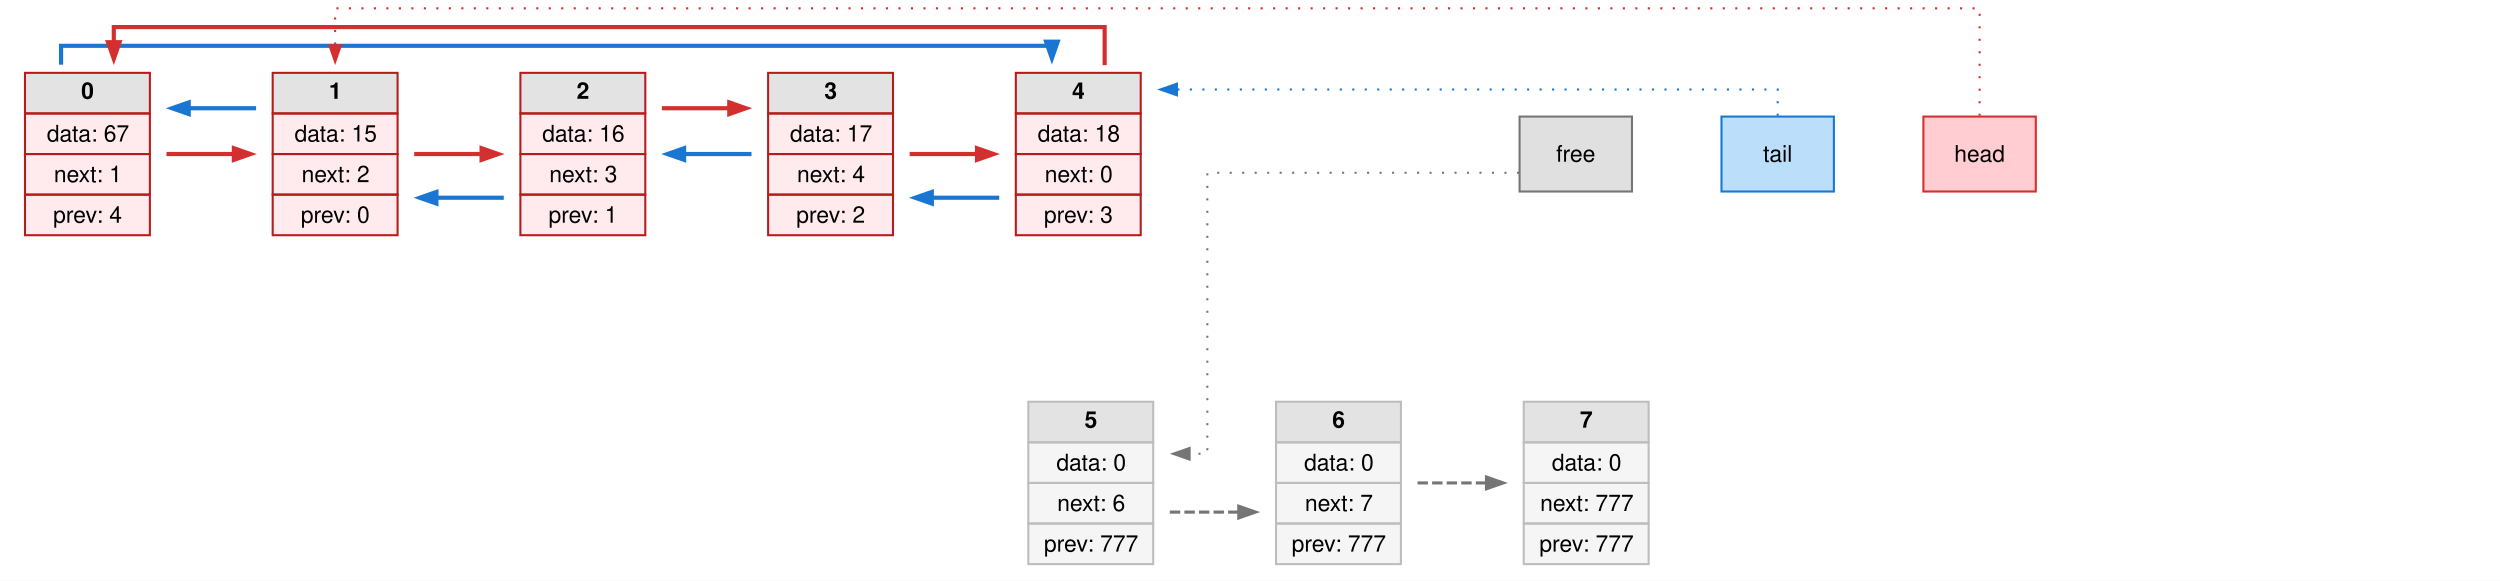
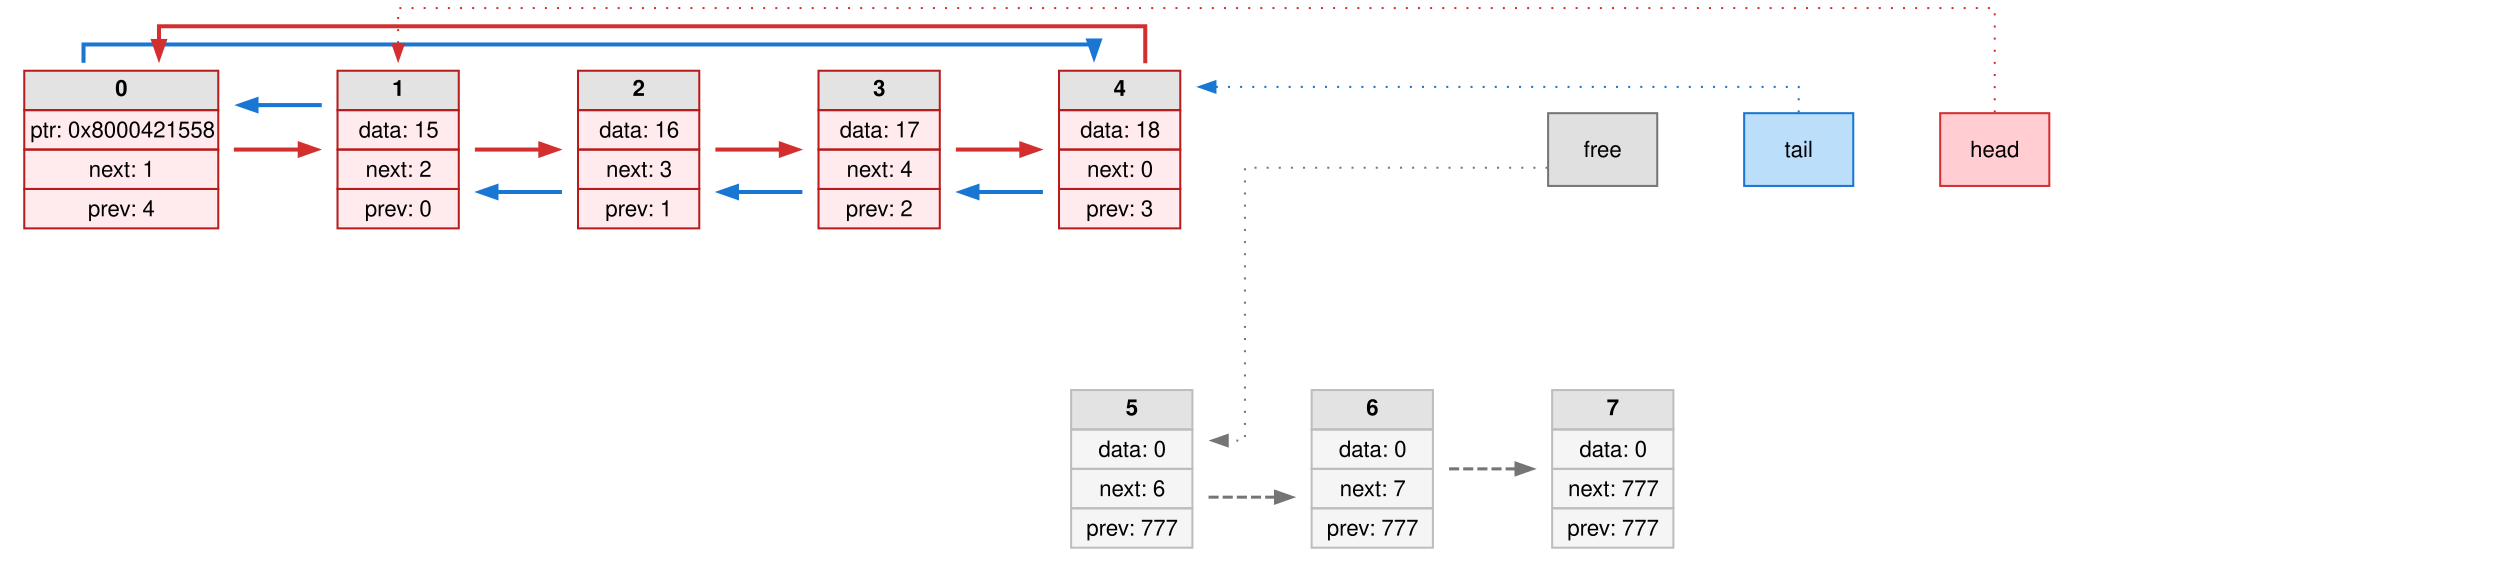
- <svg xmlns="http://www.w3.org/2000/svg" width="1201pt" height="279pt" viewBox="0.00 0.00 1201.00 279.00">
+ <svg xmlns="http://www.w3.org/2000/svg" width="1237pt" height="279pt" viewBox="0.00 0.00 1237.00 279.00">
  <g id="graph0" class="graph" transform="scale(1 1) rotate(0) translate(4 275)">
-     <polygon fill="white" stroke="none" points="-4,4 -4,-275 1197.36,-275 1197.36,4 -4,4" />
+     <polygon fill="white" stroke="none" points="-4,4 -4,-275 1233.36,-275 1233.36,4 -4,4" />
    <g id="node1" class="node">
-       <polygon fill="#ffebee" stroke="none" points="8,-162 8,-240 68,-240 68,-162 8,-162" />
-       <polygon fill="#e3e3e3" stroke="none" points="8,-220.5 8,-240 68,-240 68,-220.5 8,-220.5" />
-       <polygon fill="none" stroke="#b71c1c" points="8,-220.5 8,-240 68,-240 68,-220.5 8,-220.5" />
-       <text xml:space="preserve" text-anchor="start" x="35" y="-227.55" font-family="Helvetica,sans-Serif" font-weight="bold" font-size="11.00">0</text>
-       <polygon fill="none" stroke="#b71c1c" points="8,-201 8,-220.5 68,-220.5 68,-201 8,-201" />
-       <text xml:space="preserve" text-anchor="start" x="18.5" y="-207" font-family="Helvetica,sans-Serif" font-size="11.00">data: 67</text>
-       <polygon fill="none" stroke="#b71c1c" points="8,-181.5 8,-201 68,-201 68,-181.5 8,-181.5" />
-       <text xml:space="preserve" text-anchor="start" x="21.88" y="-187.5" font-family="Helvetica,sans-Serif" font-size="11.00">next: 1</text>
-       <polygon fill="none" stroke="#b71c1c" points="8,-162 8,-181.5 68,-181.5 68,-162 8,-162" />
-       <text xml:space="preserve" text-anchor="start" x="21.5" y="-168" font-family="Helvetica,sans-Serif" font-size="11.00">prev: 4</text>
+       <polygon fill="#ffebee" stroke="none" points="8,-162 8,-240 104,-240 104,-162 8,-162" />
+       <polygon fill="#e3e3e3" stroke="none" points="8,-220.5 8,-240 104,-240 104,-220.5 8,-220.5" />
+       <polygon fill="none" stroke="#b71c1c" points="8,-220.5 8,-240 104,-240 104,-220.5 8,-220.5" />
+       <text xml:space="preserve" text-anchor="start" x="53" y="-227.55" font-family="Helvetica,sans-Serif" font-weight="bold" font-size="11.00">0</text>
+       <polygon fill="none" stroke="#b71c1c" points="8,-201 8,-220.5 104,-220.5 104,-201 8,-201" />
+       <text xml:space="preserve" text-anchor="start" x="11" y="-207" font-family="Helvetica,sans-Serif" font-size="11.00">ptr: 0x8000421558</text>
+       <polygon fill="none" stroke="#b71c1c" points="8,-181.5 8,-201 104,-201 104,-181.5 8,-181.5" />
+       <text xml:space="preserve" text-anchor="start" x="39.88" y="-187.5" font-family="Helvetica,sans-Serif" font-size="11.00">next: 1</text>
+       <polygon fill="none" stroke="#b71c1c" points="8,-162 8,-181.5 104,-181.5 104,-162 8,-162" />
+       <text xml:space="preserve" text-anchor="start" x="39.5" y="-168" font-family="Helvetica,sans-Serif" font-size="11.00">prev: 4</text>
    </g>
    <g id="node2" class="node">
-       <polygon fill="#ffebee" stroke="none" points="127,-162 127,-240 187,-240 187,-162 127,-162" />
-       <polygon fill="#e3e3e3" stroke="none" points="127,-220.5 127,-240 187,-240 187,-220.5 127,-220.5" />
-       <polygon fill="none" stroke="#b71c1c" points="127,-220.5 127,-240 187,-240 187,-220.5 127,-220.5" />
-       <text xml:space="preserve" text-anchor="start" x="154" y="-227.55" font-family="Helvetica,sans-Serif" font-weight="bold" font-size="11.00">1</text>
-       <polygon fill="none" stroke="#b71c1c" points="127,-201 127,-220.5 187,-220.5 187,-201 127,-201" />
-       <text xml:space="preserve" text-anchor="start" x="137.5" y="-207" font-family="Helvetica,sans-Serif" font-size="11.00">data: 15</text>
-       <polygon fill="none" stroke="#b71c1c" points="127,-181.5 127,-201 187,-201 187,-181.5 127,-181.5" />
-       <text xml:space="preserve" text-anchor="start" x="140.88" y="-187.5" font-family="Helvetica,sans-Serif" font-size="11.00">next: 2</text>
-       <polygon fill="none" stroke="#b71c1c" points="127,-162 127,-181.5 187,-181.5 187,-162 127,-162" />
-       <text xml:space="preserve" text-anchor="start" x="140.5" y="-168" font-family="Helvetica,sans-Serif" font-size="11.00">prev: 0</text>
+       <polygon fill="#ffebee" stroke="none" points="163,-162 163,-240 223,-240 223,-162 163,-162" />
+       <polygon fill="#e3e3e3" stroke="none" points="163,-220.5 163,-240 223,-240 223,-220.5 163,-220.5" />
+       <polygon fill="none" stroke="#b71c1c" points="163,-220.5 163,-240 223,-240 223,-220.5 163,-220.5" />
+       <text xml:space="preserve" text-anchor="start" x="190" y="-227.55" font-family="Helvetica,sans-Serif" font-weight="bold" font-size="11.00">1</text>
+       <polygon fill="none" stroke="#b71c1c" points="163,-201 163,-220.5 223,-220.5 223,-201 163,-201" />
+       <text xml:space="preserve" text-anchor="start" x="173.5" y="-207" font-family="Helvetica,sans-Serif" font-size="11.00">data: 15</text>
+       <polygon fill="none" stroke="#b71c1c" points="163,-181.5 163,-201 223,-201 223,-181.5 163,-181.5" />
+       <text xml:space="preserve" text-anchor="start" x="176.88" y="-187.5" font-family="Helvetica,sans-Serif" font-size="11.00">next: 2</text>
+       <polygon fill="none" stroke="#b71c1c" points="163,-162 163,-181.5 223,-181.5 223,-162 163,-162" />
+       <text xml:space="preserve" text-anchor="start" x="176.5" y="-168" font-family="Helvetica,sans-Serif" font-size="11.00">prev: 0</text>
    </g>
    <g id="edge11" class="edge">
-       <path fill="none" stroke="#d32f2f" stroke-width="2" d="M75.98,-201C75.98,-201 108.35,-201 108.35,-201" />
-       <polygon fill="#d32f2f" stroke="#d32f2f" stroke-width="2" points="108.35,-203.8 116.35,-201 108.35,-198.2 108.35,-203.8" />
+       <path fill="none" stroke="#d32f2f" stroke-width="2" d="M111.72,-201C111.72,-201 144.31,-201 144.31,-201" />
+       <polygon fill="#d32f2f" stroke="#d32f2f" stroke-width="2" points="144.31,-203.8 152.31,-201 144.31,-198.2 144.31,-203.8" />
    </g>
    <g id="node5" class="node">
-       <polygon fill="#ffebee" stroke="none" points="484,-162 484,-240 544,-240 544,-162 484,-162" />
-       <polygon fill="#e3e3e3" stroke="none" points="484,-220.5 484,-240 544,-240 544,-220.5 484,-220.5" />
-       <polygon fill="none" stroke="#b71c1c" points="484,-220.5 484,-240 544,-240 544,-220.5 484,-220.5" />
-       <text xml:space="preserve" text-anchor="start" x="511" y="-227.55" font-family="Helvetica,sans-Serif" font-weight="bold" font-size="11.00">4</text>
-       <polygon fill="none" stroke="#b71c1c" points="484,-201 484,-220.5 544,-220.5 544,-201 484,-201" />
-       <text xml:space="preserve" text-anchor="start" x="494.5" y="-207" font-family="Helvetica,sans-Serif" font-size="11.00">data: 18</text>
-       <polygon fill="none" stroke="#b71c1c" points="484,-181.5 484,-201 544,-201 544,-181.5 484,-181.5" />
-       <text xml:space="preserve" text-anchor="start" x="497.88" y="-187.5" font-family="Helvetica,sans-Serif" font-size="11.00">next: 0</text>
-       <polygon fill="none" stroke="#b71c1c" points="484,-162 484,-181.5 544,-181.5 544,-162 484,-162" />
-       <text xml:space="preserve" text-anchor="start" x="497.5" y="-168" font-family="Helvetica,sans-Serif" font-size="11.00">prev: 3</text>
+       <polygon fill="#ffebee" stroke="none" points="520,-162 520,-240 580,-240 580,-162 520,-162" />
+       <polygon fill="#e3e3e3" stroke="none" points="520,-220.5 520,-240 580,-240 580,-220.5 520,-220.5" />
+       <polygon fill="none" stroke="#b71c1c" points="520,-220.5 520,-240 580,-240 580,-220.5 520,-220.5" />
+       <text xml:space="preserve" text-anchor="start" x="547" y="-227.55" font-family="Helvetica,sans-Serif" font-weight="bold" font-size="11.00">4</text>
+       <polygon fill="none" stroke="#b71c1c" points="520,-201 520,-220.5 580,-220.5 580,-201 520,-201" />
+       <text xml:space="preserve" text-anchor="start" x="530.5" y="-207" font-family="Helvetica,sans-Serif" font-size="11.00">data: 18</text>
+       <polygon fill="none" stroke="#b71c1c" points="520,-181.5 520,-201 580,-201 580,-181.5 520,-181.5" />
+       <text xml:space="preserve" text-anchor="start" x="533.88" y="-187.5" font-family="Helvetica,sans-Serif" font-size="11.00">next: 0</text>
+       <polygon fill="none" stroke="#b71c1c" points="520,-162 520,-181.5 580,-181.5 580,-162 520,-162" />
+       <text xml:space="preserve" text-anchor="start" x="533.5" y="-168" font-family="Helvetica,sans-Serif" font-size="11.00">prev: 3</text>
    </g>
    <g id="edge16" class="edge">
-       <path fill="none" stroke="#1976d2" stroke-width="2" d="M25.33,-243.94C25.33,-249.33 25.33,-253 25.33,-253 25.33,-253 501.33,-253 501.33,-253 501.33,-253 501.33,-252.09 501.33,-252.09" />
-       <polygon fill="#1976d2" stroke="#1976d2" stroke-width="2" points="504.13,-254.97 501.33,-246.97 498.53,-254.97 504.13,-254.97" />
+       <path fill="none" stroke="#1976d2" stroke-width="2" d="M37.33,-243.94C37.33,-249.33 37.33,-253 37.33,-253 37.33,-253 537.33,-253 537.33,-253 537.33,-253 537.33,-252.09 537.33,-252.09" />
+       <polygon fill="#1976d2" stroke="#1976d2" stroke-width="2" points="540.13,-254.97 537.33,-246.97 534.53,-254.97 540.13,-254.97" />
    </g>
    <g id="edge17" class="edge">
-       <path fill="none" stroke="#1976d2" stroke-width="2" d="M119.02,-223C119.02,-223 86.65,-223 86.65,-223" />
-       <polygon fill="#1976d2" stroke="#1976d2" stroke-width="2" points="86.65,-220.2 78.65,-223 86.65,-225.8 86.65,-220.2" />
+       <path fill="none" stroke="#1976d2" stroke-width="2" d="M155.2,-223C155.2,-223 122.92,-223 122.92,-223" />
+       <polygon fill="#1976d2" stroke="#1976d2" stroke-width="2" points="122.92,-220.2 114.92,-223 122.92,-225.8 122.92,-220.2" />
    </g>
    <g id="node3" class="node">
-       <polygon fill="#ffebee" stroke="none" points="246,-162 246,-240 306,-240 306,-162 246,-162" />
-       <polygon fill="#e3e3e3" stroke="none" points="246,-220.5 246,-240 306,-240 306,-220.5 246,-220.5" />
-       <polygon fill="none" stroke="#b71c1c" points="246,-220.5 246,-240 306,-240 306,-220.5 246,-220.5" />
-       <text xml:space="preserve" text-anchor="start" x="273" y="-227.55" font-family="Helvetica,sans-Serif" font-weight="bold" font-size="11.00">2</text>
-       <polygon fill="none" stroke="#b71c1c" points="246,-201 246,-220.5 306,-220.5 306,-201 246,-201" />
-       <text xml:space="preserve" text-anchor="start" x="256.5" y="-207" font-family="Helvetica,sans-Serif" font-size="11.00">data: 16</text>
-       <polygon fill="none" stroke="#b71c1c" points="246,-181.5 246,-201 306,-201 306,-181.5 246,-181.5" />
-       <text xml:space="preserve" text-anchor="start" x="259.88" y="-187.5" font-family="Helvetica,sans-Serif" font-size="11.00">next: 3</text>
-       <polygon fill="none" stroke="#b71c1c" points="246,-162 246,-181.5 306,-181.5 306,-162 246,-162" />
-       <text xml:space="preserve" text-anchor="start" x="259.5" y="-168" font-family="Helvetica,sans-Serif" font-size="11.00">prev: 1</text>
+       <polygon fill="#ffebee" stroke="none" points="282,-162 282,-240 342,-240 342,-162 282,-162" />
+       <polygon fill="#e3e3e3" stroke="none" points="282,-220.5 282,-240 342,-240 342,-220.5 282,-220.5" />
+       <polygon fill="none" stroke="#b71c1c" points="282,-220.5 282,-240 342,-240 342,-220.5 282,-220.5" />
+       <text xml:space="preserve" text-anchor="start" x="309" y="-227.55" font-family="Helvetica,sans-Serif" font-weight="bold" font-size="11.00">2</text>
+       <polygon fill="none" stroke="#b71c1c" points="282,-201 282,-220.5 342,-220.5 342,-201 282,-201" />
+       <text xml:space="preserve" text-anchor="start" x="292.5" y="-207" font-family="Helvetica,sans-Serif" font-size="11.00">data: 16</text>
+       <polygon fill="none" stroke="#b71c1c" points="282,-181.5 282,-201 342,-201 342,-181.5 282,-181.5" />
+       <text xml:space="preserve" text-anchor="start" x="295.88" y="-187.5" font-family="Helvetica,sans-Serif" font-size="11.00">next: 3</text>
+       <polygon fill="none" stroke="#b71c1c" points="282,-162 282,-181.5 342,-181.5 342,-162 282,-162" />
+       <text xml:space="preserve" text-anchor="start" x="295.5" y="-168" font-family="Helvetica,sans-Serif" font-size="11.00">prev: 1</text>
    </g>
    <g id="edge12" class="edge">
-       <path fill="none" stroke="#d32f2f" stroke-width="2" d="M194.98,-201C194.98,-201 227.35,-201 227.35,-201" />
-       <polygon fill="#d32f2f" stroke="#d32f2f" stroke-width="2" points="227.35,-203.8 235.35,-201 227.35,-198.2 227.35,-203.8" />
+       <path fill="none" stroke="#d32f2f" stroke-width="2" d="M230.98,-201C230.98,-201 263.35,-201 263.35,-201" />
+       <polygon fill="#d32f2f" stroke="#d32f2f" stroke-width="2" points="263.35,-203.8 271.35,-201 263.35,-198.2 263.35,-203.8" />
    </g>
    <g id="edge18" class="edge">
-       <path fill="none" stroke="#1976d2" stroke-width="2" d="M238.02,-180C238.02,-180 205.65,-180 205.65,-180" />
-       <polygon fill="#1976d2" stroke="#1976d2" stroke-width="2" points="205.65,-177.2 197.65,-180 205.65,-182.8 205.65,-177.2" />
+       <path fill="none" stroke="#1976d2" stroke-width="2" d="M274.02,-180C274.02,-180 241.65,-180 241.65,-180" />
+       <polygon fill="#1976d2" stroke="#1976d2" stroke-width="2" points="241.65,-177.2 233.65,-180 241.65,-182.8 241.65,-177.2" />
    </g>
    <g id="node4" class="node">
-       <polygon fill="#ffebee" stroke="none" points="365,-162 365,-240 425,-240 425,-162 365,-162" />
-       <polygon fill="#e3e3e3" stroke="none" points="365,-220.5 365,-240 425,-240 425,-220.5 365,-220.5" />
-       <polygon fill="none" stroke="#b71c1c" points="365,-220.5 365,-240 425,-240 425,-220.5 365,-220.5" />
-       <text xml:space="preserve" text-anchor="start" x="392" y="-227.55" font-family="Helvetica,sans-Serif" font-weight="bold" font-size="11.00">3</text>
-       <polygon fill="none" stroke="#b71c1c" points="365,-201 365,-220.5 425,-220.5 425,-201 365,-201" />
-       <text xml:space="preserve" text-anchor="start" x="375.5" y="-207" font-family="Helvetica,sans-Serif" font-size="11.00">data: 17</text>
-       <polygon fill="none" stroke="#b71c1c" points="365,-181.5 365,-201 425,-201 425,-181.5 365,-181.5" />
-       <text xml:space="preserve" text-anchor="start" x="378.88" y="-187.5" font-family="Helvetica,sans-Serif" font-size="11.00">next: 4</text>
-       <polygon fill="none" stroke="#b71c1c" points="365,-162 365,-181.5 425,-181.5 425,-162 365,-162" />
-       <text xml:space="preserve" text-anchor="start" x="378.5" y="-168" font-family="Helvetica,sans-Serif" font-size="11.00">prev: 2</text>
+       <polygon fill="#ffebee" stroke="none" points="401,-162 401,-240 461,-240 461,-162 401,-162" />
+       <polygon fill="#e3e3e3" stroke="none" points="401,-220.5 401,-240 461,-240 461,-220.5 401,-220.5" />
+       <polygon fill="none" stroke="#b71c1c" points="401,-220.5 401,-240 461,-240 461,-220.5 401,-220.5" />
+       <text xml:space="preserve" text-anchor="start" x="428" y="-227.55" font-family="Helvetica,sans-Serif" font-weight="bold" font-size="11.00">3</text>
+       <polygon fill="none" stroke="#b71c1c" points="401,-201 401,-220.5 461,-220.5 461,-201 401,-201" />
+       <text xml:space="preserve" text-anchor="start" x="411.5" y="-207" font-family="Helvetica,sans-Serif" font-size="11.00">data: 17</text>
+       <polygon fill="none" stroke="#b71c1c" points="401,-181.5 401,-201 461,-201 461,-181.5 401,-181.5" />
+       <text xml:space="preserve" text-anchor="start" x="414.88" y="-187.5" font-family="Helvetica,sans-Serif" font-size="11.00">next: 4</text>
+       <polygon fill="none" stroke="#b71c1c" points="401,-162 401,-181.5 461,-181.5 461,-162 401,-162" />
+       <text xml:space="preserve" text-anchor="start" x="414.5" y="-168" font-family="Helvetica,sans-Serif" font-size="11.00">prev: 2</text>
    </g>
    <g id="edge13" class="edge">
-       <path fill="none" stroke="#d32f2f" stroke-width="2" d="M313.98,-223C313.98,-223 346.35,-223 346.35,-223" />
-       <polygon fill="#d32f2f" stroke="#d32f2f" stroke-width="2" points="346.35,-225.8 354.35,-223 346.35,-220.2 346.35,-225.8" />
+       <path fill="none" stroke="#d32f2f" stroke-width="2" d="M349.98,-201C349.98,-201 382.35,-201 382.35,-201" />
+       <polygon fill="#d32f2f" stroke="#d32f2f" stroke-width="2" points="382.35,-203.8 390.35,-201 382.35,-198.2 382.35,-203.8" />
    </g>
    <g id="edge19" class="edge">
-       <path fill="none" stroke="#1976d2" stroke-width="2" d="M357.02,-201C357.02,-201 324.65,-201 324.65,-201" />
-       <polygon fill="#1976d2" stroke="#1976d2" stroke-width="2" points="324.65,-198.2 316.65,-201 324.65,-203.8 324.65,-198.2" />
+       <path fill="none" stroke="#1976d2" stroke-width="2" d="M393.02,-180C393.02,-180 360.65,-180 360.65,-180" />
+       <polygon fill="#1976d2" stroke="#1976d2" stroke-width="2" points="360.65,-177.2 352.65,-180 360.65,-182.8 360.65,-177.2" />
    </g>
    <g id="edge14" class="edge">
-       <path fill="none" stroke="#d32f2f" stroke-width="2" d="M432.98,-201C432.98,-201 465.35,-201 465.35,-201" />
-       <polygon fill="#d32f2f" stroke="#d32f2f" stroke-width="2" points="465.35,-203.8 473.35,-201 465.35,-198.2 465.35,-203.8" />
+       <path fill="none" stroke="#d32f2f" stroke-width="2" d="M468.98,-201C468.98,-201 501.35,-201 501.35,-201" />
+       <polygon fill="#d32f2f" stroke="#d32f2f" stroke-width="2" points="501.35,-203.8 509.35,-201 501.35,-198.2 501.35,-203.8" />
    </g>
    <g id="edge15" class="edge">
-       <path fill="none" stroke="#d32f2f" stroke-width="2" d="M526.67,-243.7C526.67,-253.95 526.67,-262 526.67,-262 526.67,-262 50.67,-262 50.67,-262 50.67,-262 50.67,-254.73 50.67,-254.73" />
-       <polygon fill="#d32f2f" stroke="#d32f2f" stroke-width="2" points="53.47,-254.73 50.67,-246.73 47.87,-254.73 53.47,-254.73" />
+       <path fill="none" stroke="#d32f2f" stroke-width="2" d="M562.67,-243.7C562.67,-253.95 562.67,-262 562.67,-262 562.67,-262 74.67,-262 74.67,-262 74.67,-262 74.67,-254.73 74.67,-254.73" />
+       <polygon fill="#d32f2f" stroke="#d32f2f" stroke-width="2" points="77.47,-254.73 74.67,-246.73 71.87,-254.73 77.47,-254.73" />
    </g>
    <g id="edge20" class="edge">
-       <path fill="none" stroke="#1976d2" stroke-width="2" d="M476.02,-180C476.02,-180 443.65,-180 443.65,-180" />
-       <polygon fill="#1976d2" stroke="#1976d2" stroke-width="2" points="443.65,-177.2 435.65,-180 443.65,-182.8 443.65,-177.2" />
+       <path fill="none" stroke="#1976d2" stroke-width="2" d="M512.02,-180C512.02,-180 479.65,-180 479.65,-180" />
+       <polygon fill="#1976d2" stroke="#1976d2" stroke-width="2" points="479.65,-177.2 471.65,-180 479.65,-182.8 479.65,-177.2" />
    </g>
    <g id="node6" class="node">
-       <polygon fill="#f5f5f5" stroke="none" points="490,-4 490,-82 550,-82 550,-4 490,-4" />
-       <polygon fill="#e3e3e3" stroke="none" points="490,-62.5 490,-82 550,-82 550,-62.5 490,-62.5" />
-       <polygon fill="none" stroke="#bdbdbd" points="490,-62.5 490,-82 550,-82 550,-62.5 490,-62.5" />
-       <text xml:space="preserve" text-anchor="start" x="517" y="-69.55" font-family="Helvetica,sans-Serif" font-weight="bold" font-size="11.00">5</text>
-       <polygon fill="none" stroke="#bdbdbd" points="490,-43 490,-62.5 550,-62.5 550,-43 490,-43" />
-       <text xml:space="preserve" text-anchor="start" x="503.5" y="-49" font-family="Helvetica,sans-Serif" font-size="11.00">data: 0</text>
-       <polygon fill="none" stroke="#bdbdbd" points="490,-23.5 490,-43 550,-43 550,-23.5 490,-23.5" />
-       <text xml:space="preserve" text-anchor="start" x="503.88" y="-29.5" font-family="Helvetica,sans-Serif" font-size="11.00">next: 6</text>
-       <polygon fill="none" stroke="#bdbdbd" points="490,-4 490,-23.5 550,-23.5 550,-4 490,-4" />
-       <text xml:space="preserve" text-anchor="start" x="497.5" y="-10" font-family="Helvetica,sans-Serif" font-size="11.00">prev: 777</text>
+       <polygon fill="#f5f5f5" stroke="none" points="526,-4 526,-82 586,-82 586,-4 526,-4" />
+       <polygon fill="#e3e3e3" stroke="none" points="526,-62.5 526,-82 586,-82 586,-62.5 526,-62.5" />
+       <polygon fill="none" stroke="#bdbdbd" points="526,-62.5 526,-82 586,-82 586,-62.5 526,-62.5" />
+       <text xml:space="preserve" text-anchor="start" x="553" y="-69.55" font-family="Helvetica,sans-Serif" font-weight="bold" font-size="11.00">5</text>
+       <polygon fill="none" stroke="#bdbdbd" points="526,-43 526,-62.5 586,-62.5 586,-43 526,-43" />
+       <text xml:space="preserve" text-anchor="start" x="539.5" y="-49" font-family="Helvetica,sans-Serif" font-size="11.00">data: 0</text>
+       <polygon fill="none" stroke="#bdbdbd" points="526,-23.5 526,-43 586,-43 586,-23.5 526,-23.5" />
+       <text xml:space="preserve" text-anchor="start" x="539.88" y="-29.5" font-family="Helvetica,sans-Serif" font-size="11.00">next: 6</text>
+       <polygon fill="none" stroke="#bdbdbd" points="526,-4 526,-23.5 586,-23.5 586,-4 526,-4" />
+       <text xml:space="preserve" text-anchor="start" x="533.5" y="-10" font-family="Helvetica,sans-Serif" font-size="11.00">prev: 777</text>
    </g>
    <g id="node7" class="node">
-       <polygon fill="#f5f5f5" stroke="none" points="609,-4 609,-82 669,-82 669,-4 609,-4" />
-       <polygon fill="#e3e3e3" stroke="none" points="609,-62.5 609,-82 669,-82 669,-62.5 609,-62.5" />
-       <polygon fill="none" stroke="#bdbdbd" points="609,-62.5 609,-82 669,-82 669,-62.5 609,-62.5" />
-       <text xml:space="preserve" text-anchor="start" x="636" y="-69.55" font-family="Helvetica,sans-Serif" font-weight="bold" font-size="11.00">6</text>
-       <polygon fill="none" stroke="#bdbdbd" points="609,-43 609,-62.5 669,-62.5 669,-43 609,-43" />
-       <text xml:space="preserve" text-anchor="start" x="622.5" y="-49" font-family="Helvetica,sans-Serif" font-size="11.00">data: 0</text>
-       <polygon fill="none" stroke="#bdbdbd" points="609,-23.5 609,-43 669,-43 669,-23.5 609,-23.5" />
-       <text xml:space="preserve" text-anchor="start" x="622.88" y="-29.5" font-family="Helvetica,sans-Serif" font-size="11.00">next: 7</text>
-       <polygon fill="none" stroke="#bdbdbd" points="609,-4 609,-23.5 669,-23.5 669,-4 609,-4" />
-       <text xml:space="preserve" text-anchor="start" x="616.5" y="-10" font-family="Helvetica,sans-Serif" font-size="11.00">prev: 777</text>
+       <polygon fill="#f5f5f5" stroke="none" points="645,-4 645,-82 705,-82 705,-4 645,-4" />
+       <polygon fill="#e3e3e3" stroke="none" points="645,-62.5 645,-82 705,-82 705,-62.5 645,-62.5" />
+       <polygon fill="none" stroke="#bdbdbd" points="645,-62.5 645,-82 705,-82 705,-62.5 645,-62.5" />
+       <text xml:space="preserve" text-anchor="start" x="672" y="-69.55" font-family="Helvetica,sans-Serif" font-weight="bold" font-size="11.00">6</text>
+       <polygon fill="none" stroke="#bdbdbd" points="645,-43 645,-62.5 705,-62.5 705,-43 645,-43" />
+       <text xml:space="preserve" text-anchor="start" x="658.5" y="-49" font-family="Helvetica,sans-Serif" font-size="11.00">data: 0</text>
+       <polygon fill="none" stroke="#bdbdbd" points="645,-23.5 645,-43 705,-43 705,-23.5 645,-23.5" />
+       <text xml:space="preserve" text-anchor="start" x="658.88" y="-29.5" font-family="Helvetica,sans-Serif" font-size="11.00">next: 7</text>
+       <polygon fill="none" stroke="#bdbdbd" points="645,-4 645,-23.5 705,-23.5 705,-4 645,-4" />
+       <text xml:space="preserve" text-anchor="start" x="652.5" y="-10" font-family="Helvetica,sans-Serif" font-size="11.00">prev: 777</text>
    </g>
    <g id="edge21" class="edge">
-       <path fill="none" stroke="#757575" stroke-width="1.5" stroke-dasharray="5,2" d="M557.98,-29C557.98,-29 591.11,-29 591.11,-29" />
-       <polygon fill="#757575" stroke="#757575" stroke-width="1.5" points="591.11,-31.8 599.11,-29 591.11,-26.2 591.11,-31.8" />
+       <path fill="none" stroke="#757575" stroke-width="1.5" stroke-dasharray="5,2" d="M593.98,-29C593.98,-29 627.11,-29 627.11,-29" />
+       <polygon fill="#757575" stroke="#757575" stroke-width="1.5" points="627.11,-31.8 635.11,-29 627.11,-26.2 627.11,-31.8" />
    </g>
    <g id="node8" class="node">
-       <polygon fill="#f5f5f5" stroke="none" points="728,-4 728,-82 788,-82 788,-4 728,-4" />
-       <polygon fill="#e3e3e3" stroke="none" points="728,-62.5 728,-82 788,-82 788,-62.5 728,-62.5" />
-       <polygon fill="none" stroke="#bdbdbd" points="728,-62.5 728,-82 788,-82 788,-62.5 728,-62.5" />
-       <text xml:space="preserve" text-anchor="start" x="755" y="-69.55" font-family="Helvetica,sans-Serif" font-weight="bold" font-size="11.00">7</text>
-       <polygon fill="none" stroke="#bdbdbd" points="728,-43 728,-62.5 788,-62.5 788,-43 728,-43" />
-       <text xml:space="preserve" text-anchor="start" x="741.5" y="-49" font-family="Helvetica,sans-Serif" font-size="11.00">data: 0</text>
-       <polygon fill="none" stroke="#bdbdbd" points="728,-23.5 728,-43 788,-43 788,-23.5 728,-23.5" />
-       <text xml:space="preserve" text-anchor="start" x="735.88" y="-29.5" font-family="Helvetica,sans-Serif" font-size="11.00">next: 777</text>
-       <polygon fill="none" stroke="#bdbdbd" points="728,-4 728,-23.5 788,-23.5 788,-4 728,-4" />
-       <text xml:space="preserve" text-anchor="start" x="735.5" y="-10" font-family="Helvetica,sans-Serif" font-size="11.00">prev: 777</text>
+       <polygon fill="#f5f5f5" stroke="none" points="764,-4 764,-82 824,-82 824,-4 764,-4" />
+       <polygon fill="#e3e3e3" stroke="none" points="764,-62.5 764,-82 824,-82 824,-62.5 764,-62.5" />
+       <polygon fill="none" stroke="#bdbdbd" points="764,-62.5 764,-82 824,-82 824,-62.5 764,-62.5" />
+       <text xml:space="preserve" text-anchor="start" x="791" y="-69.55" font-family="Helvetica,sans-Serif" font-weight="bold" font-size="11.00">7</text>
+       <polygon fill="none" stroke="#bdbdbd" points="764,-43 764,-62.5 824,-62.5 824,-43 764,-43" />
+       <text xml:space="preserve" text-anchor="start" x="777.5" y="-49" font-family="Helvetica,sans-Serif" font-size="11.00">data: 0</text>
+       <polygon fill="none" stroke="#bdbdbd" points="764,-23.5 764,-43 824,-43 824,-23.5 764,-23.5" />
+       <text xml:space="preserve" text-anchor="start" x="771.88" y="-29.5" font-family="Helvetica,sans-Serif" font-size="11.00">next: 777</text>
+       <polygon fill="none" stroke="#bdbdbd" points="764,-4 764,-23.5 824,-23.5 824,-4 764,-4" />
+       <text xml:space="preserve" text-anchor="start" x="771.5" y="-10" font-family="Helvetica,sans-Serif" font-size="11.00">prev: 777</text>
    </g>
    <g id="edge22" class="edge">
-       <path fill="none" stroke="#757575" stroke-width="1.5" stroke-dasharray="5,2" d="M676.98,-43C676.98,-43 710.11,-43 710.11,-43" />
-       <polygon fill="#757575" stroke="#757575" stroke-width="1.5" points="710.11,-45.8 718.11,-43 710.11,-40.2 710.11,-45.8" />
+       <path fill="none" stroke="#757575" stroke-width="1.5" stroke-dasharray="5,2" d="M712.98,-43C712.98,-43 746.11,-43 746.11,-43" />
+       <polygon fill="#757575" stroke="#757575" stroke-width="1.5" points="746.11,-45.8 754.11,-43 746.11,-40.2 746.11,-45.8" />
    </g>
    <g id="node17" class="node">
-       <polygon fill="#ffcdd2" stroke="#d32f2f" points="974,-219 920,-219 920,-183 974,-183 974,-219" />
-       <text xml:space="preserve" text-anchor="middle" x="947" y="-197.3" font-family="Helvetica,sans-Serif" font-size="11.00">head</text>
+       <polygon fill="#ffcdd2" stroke="#d32f2f" points="1010,-219 956,-219 956,-183 1010,-183 1010,-219" />
+       <text xml:space="preserve" text-anchor="middle" x="983" y="-197.3" font-family="Helvetica,sans-Serif" font-size="11.00">head</text>
    </g>
    <g id="edge23" class="edge">
-       <path fill="none" stroke="#d32f2f" stroke-dasharray="1,5" d="M947,-219.39C947,-240.13 947,-271 947,-271 947,-271 157,-271 157,-271 157,-271 157,-253.25 157,-253.25" />
-       <polygon fill="#d32f2f" stroke="#d32f2f" points="159.8,-253.25 157,-245.25 154.2,-253.25 159.8,-253.25" />
+       <path fill="none" stroke="#d32f2f" stroke-dasharray="1,5" d="M983,-219.39C983,-240.13 983,-271 983,-271 983,-271 193,-271 193,-271 193,-271 193,-253.25 193,-253.25" />
+       <polygon fill="#d32f2f" stroke="#d32f2f" points="195.8,-253.25 193,-245.25 190.2,-253.25 195.8,-253.25" />
    </g>
    <g id="node18" class="node">
-       <polygon fill="#bbdefb" stroke="#1976d2" points="877,-219 823,-219 823,-183 877,-183 877,-219" />
-       <text xml:space="preserve" text-anchor="middle" x="850" y="-197.3" font-family="Helvetica,sans-Serif" font-size="11.00">tail</text>
+       <polygon fill="#bbdefb" stroke="#1976d2" points="913,-219 859,-219 859,-183 913,-183 913,-219" />
+       <text xml:space="preserve" text-anchor="middle" x="886" y="-197.3" font-family="Helvetica,sans-Serif" font-size="11.00">tail</text>
    </g>
    <g id="edge24" class="edge">
-       <path fill="none" stroke="#1976d2" stroke-dasharray="1,5" d="M850,-219.39C850,-226.07 850,-232 850,-232 850,-232 561.4,-232 561.4,-232" />
-       <polygon fill="#1976d2" stroke="#1976d2" points="561.4,-229.2 553.4,-232 561.4,-234.8 561.4,-229.2" />
+       <path fill="none" stroke="#1976d2" stroke-dasharray="1,5" d="M886,-219.39C886,-226.07 886,-232 886,-232 886,-232 597.4,-232 597.4,-232" />
+       <polygon fill="#1976d2" stroke="#1976d2" points="597.4,-229.2 589.4,-232 597.4,-234.8 597.4,-229.2" />
    </g>
    <g id="node19" class="node">
-       <polygon fill="#e0e0e0" stroke="#757575" points="780,-219 726,-219 726,-183 780,-183 780,-219" />
-       <text xml:space="preserve" text-anchor="middle" x="753" y="-197.3" font-family="Helvetica,sans-Serif" font-size="11.00">free</text>
+       <polygon fill="#e0e0e0" stroke="#757575" points="816,-219 762,-219 762,-183 816,-183 816,-219" />
+       <text xml:space="preserve" text-anchor="middle" x="789" y="-197.3" font-family="Helvetica,sans-Serif" font-size="11.00">free</text>
    </g>
    <g id="edge25" class="edge">
-       <path fill="none" stroke="#757575" stroke-dasharray="1,5" d="M725.73,-192C676.08,-192 576,-192 576,-192 576,-192 576,-57 576,-57 576,-57 567.49,-57 567.49,-57" />
-       <polygon fill="#757575" stroke="#757575" points="567.49,-54.2 559.49,-57 567.49,-59.8 567.49,-54.2" />
+       <path fill="none" stroke="#757575" stroke-dasharray="1,5" d="M761.73,-192C712.08,-192 612,-192 612,-192 612,-192 612,-57 612,-57 612,-57 603.49,-57 603.49,-57" />
+       <polygon fill="#757575" stroke="#757575" points="603.49,-54.2 595.49,-57 603.49,-59.8 603.49,-54.2" />
    </g>
  </g>
</svg>
